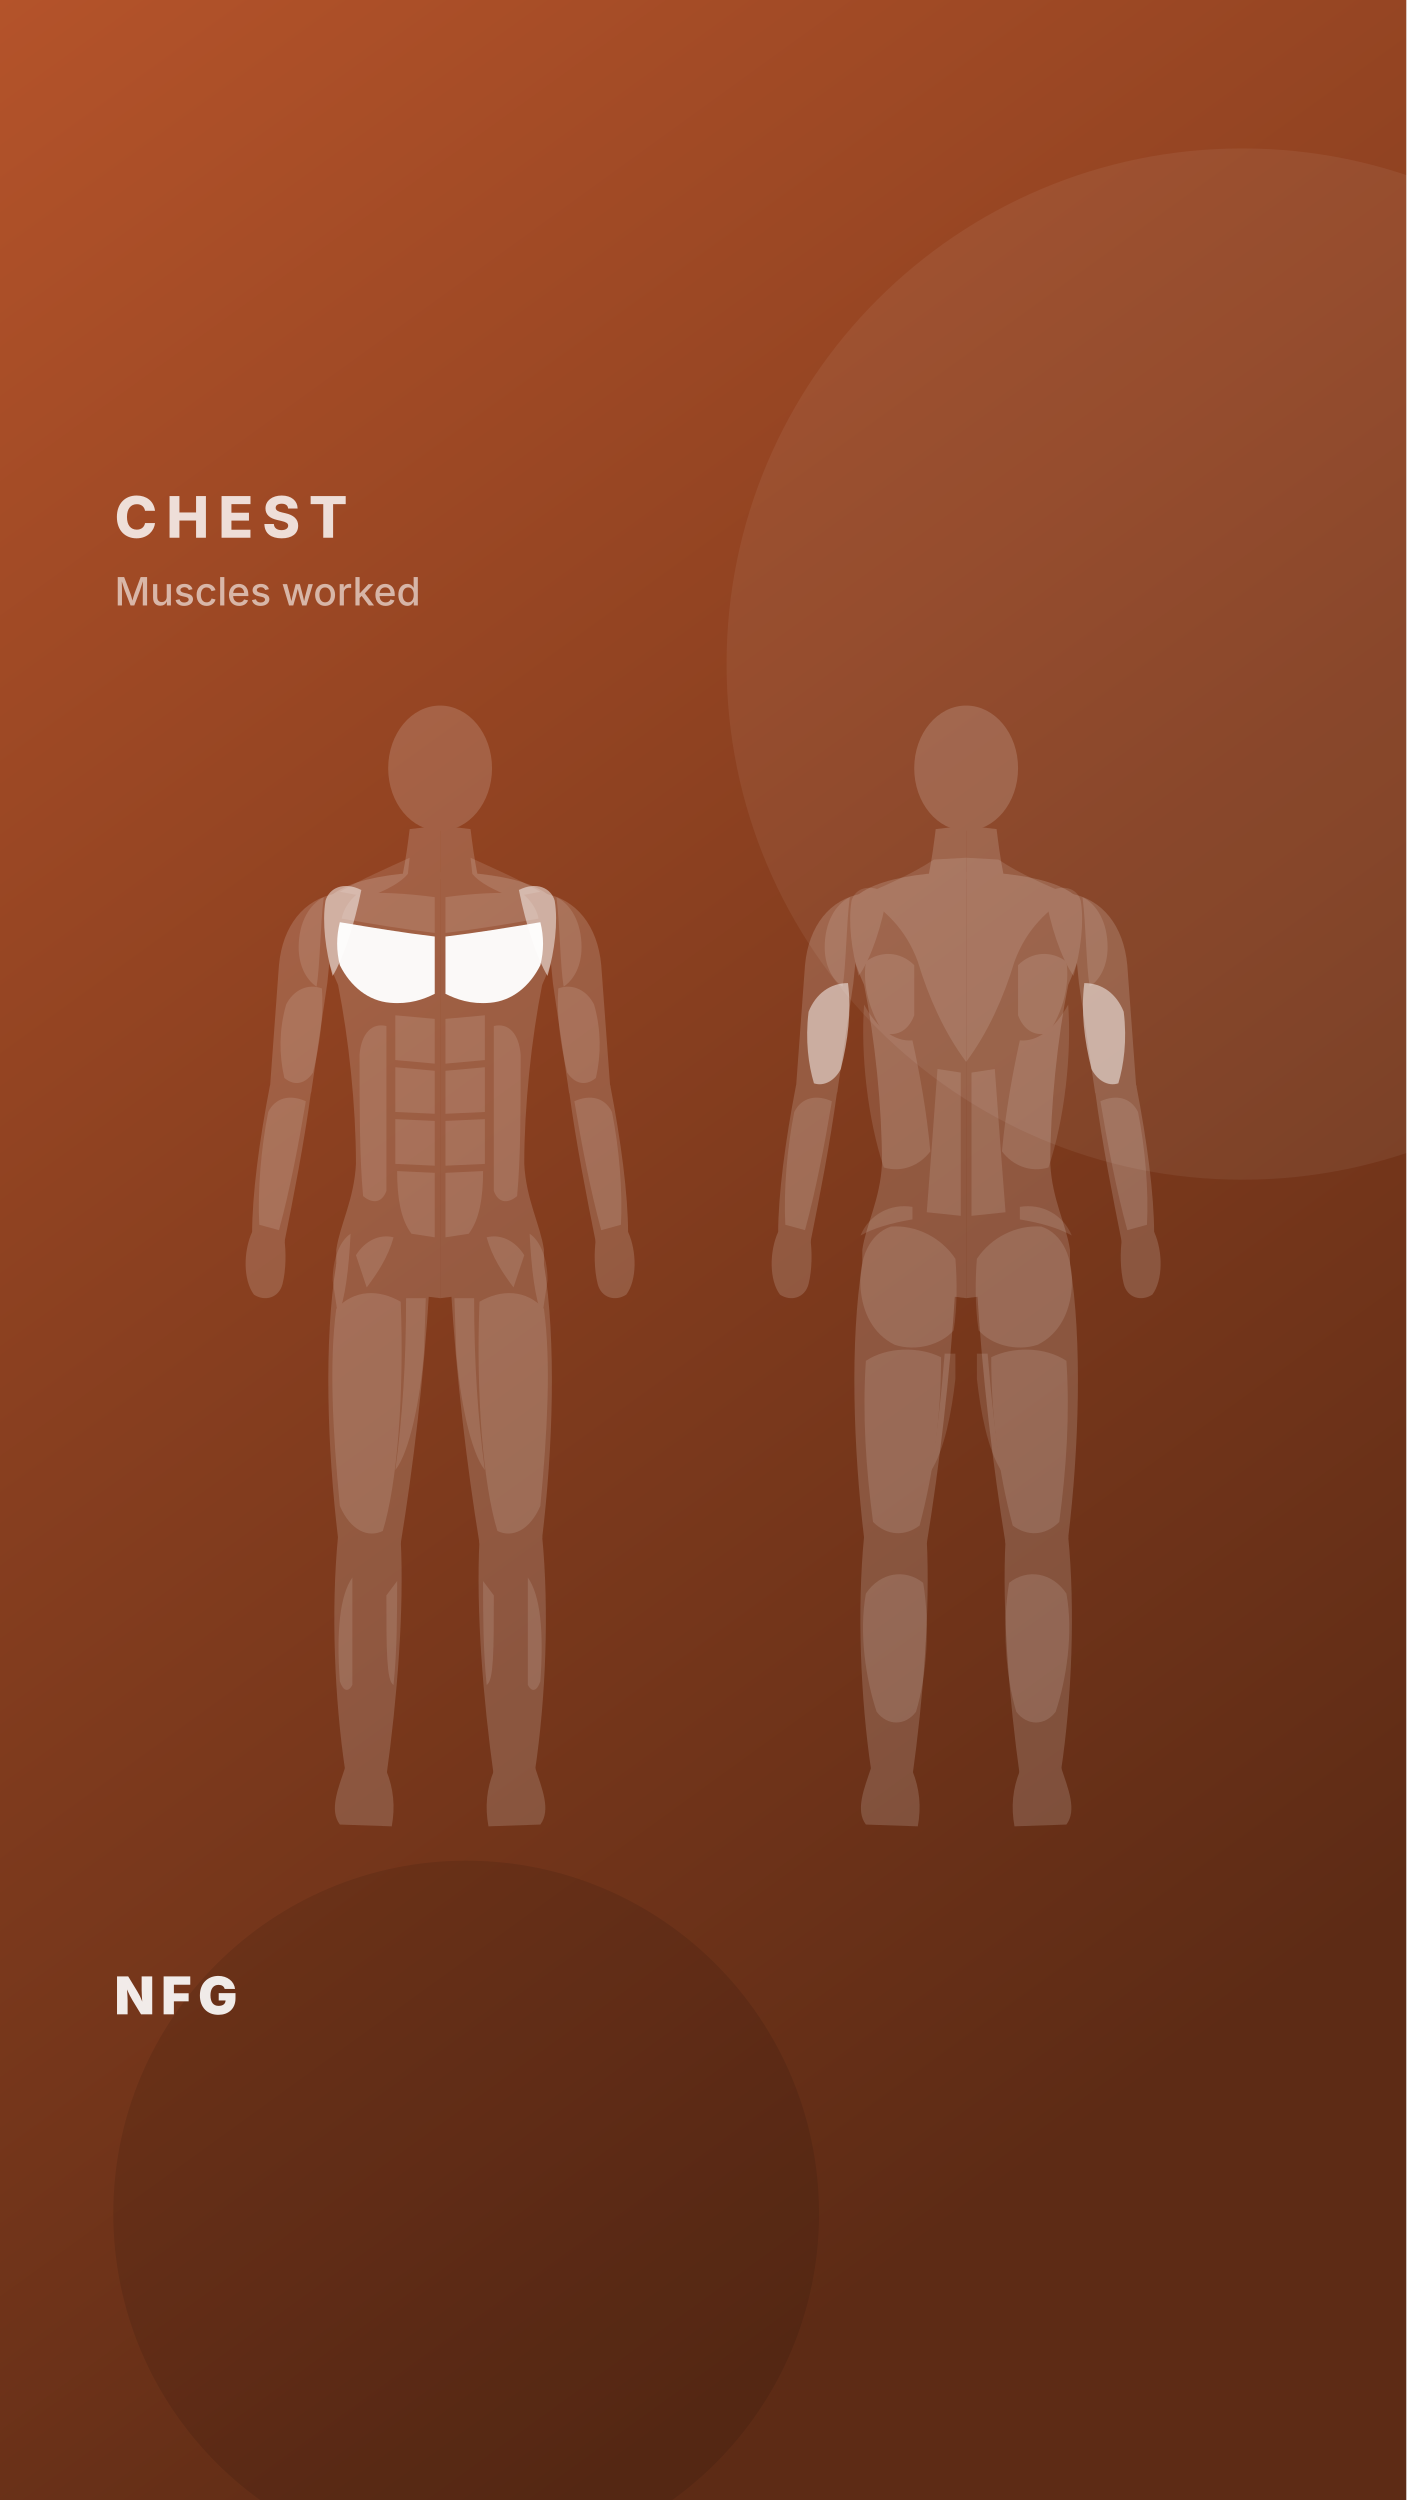
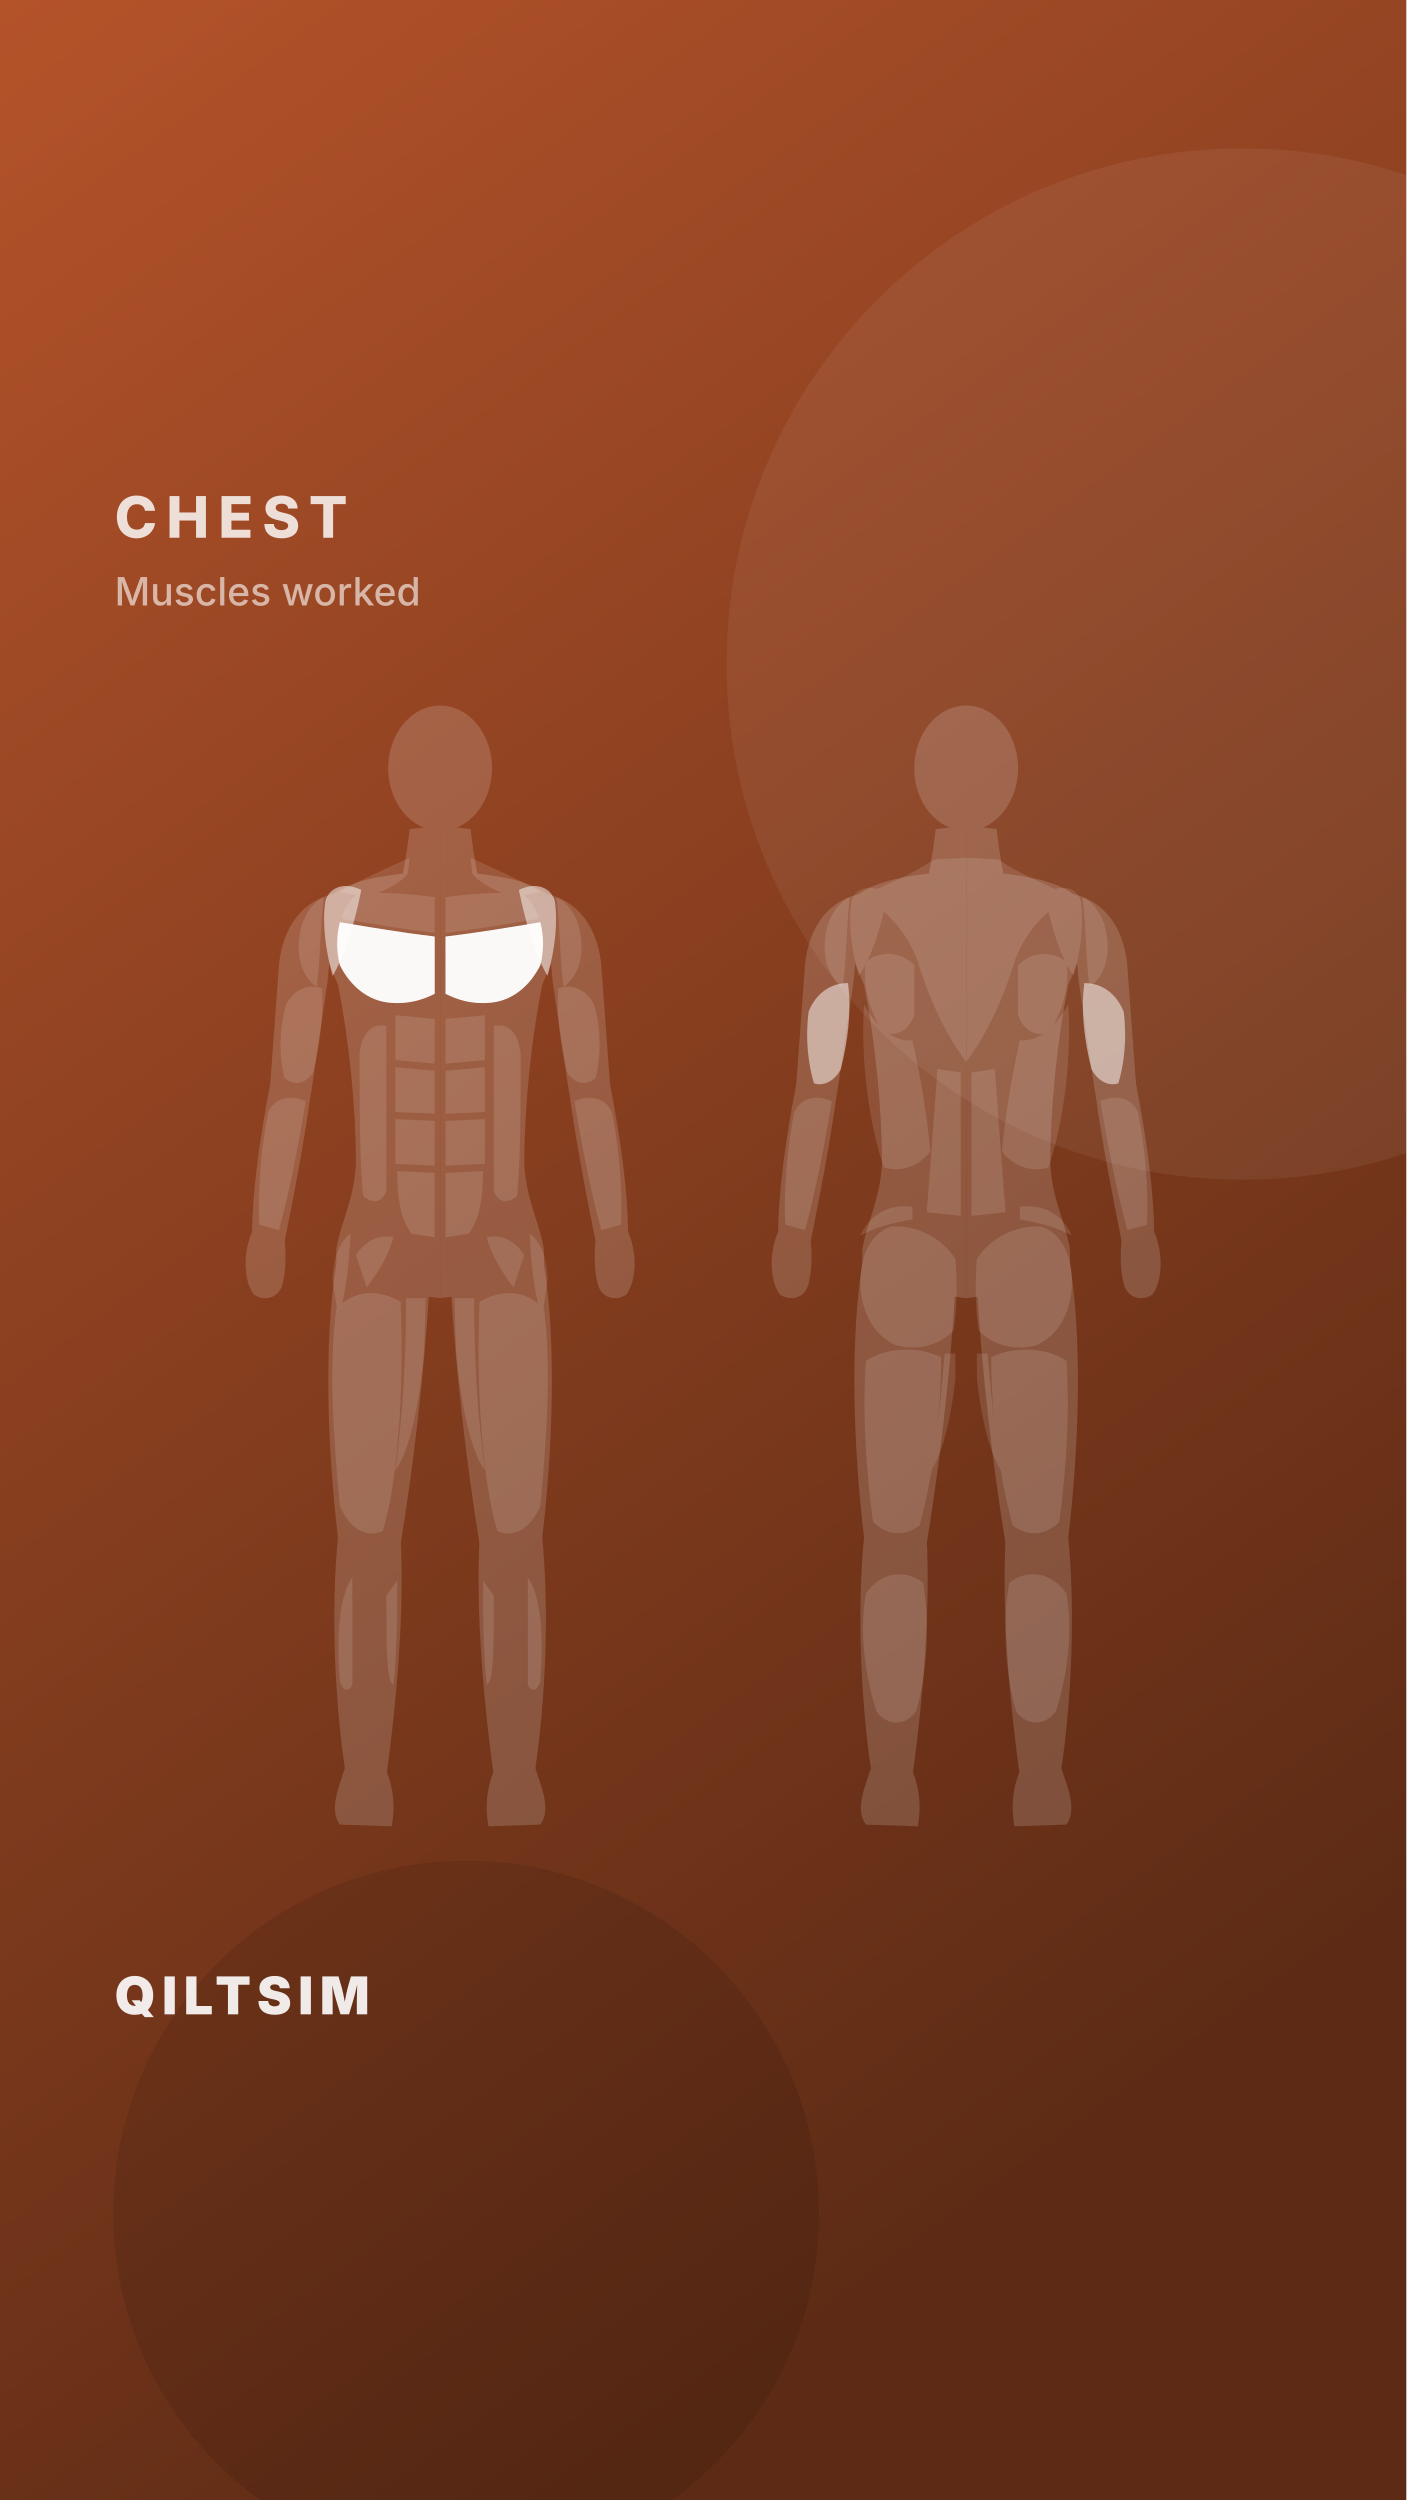
<svg xmlns="http://www.w3.org/2000/svg" viewBox="0 0 1080 1920" width="1080" height="1920" role="img" aria-label="Dumbbell Bench Press: muscles worked">
  <defs>
    <linearGradient id="bg" x1="0" y1="0" x2="0.4" y2="1">
      <stop offset="0" stop-color="#B4532A" />
      <stop offset="1" stop-color="#5D2B15" />
    </linearGradient>
  </defs>
  <rect width="1080" height="1920" fill="url(#bg)" />
  <circle cx="954" cy="510" r="396" fill="#FFFFFF" fill-opacity="0.06" />
  <circle cx="358" cy="1700" r="271" fill="#000000" fill-opacity="0.10" />
  <g transform="translate(338.0,535.0) scale(1.375)">
    <g opacity="0.16">
      <ellipse cx="0" cy="40" rx="29" ry="35" fill="#FFFFFF" />
      <path d="M0,72 L17,74 C18,82 19,90 21,100 L0,102 Z" fill="#FFFFFF" />
      <path d="M0,72 L17,74 C18,82 19,90 21,100 L0,102 Z" fill="#FFFFFF" transform="scale(-1,1)" />
      <path d="M0,98 L22,99 C40,101 55,105 63,113 C70,121 66,141 57,161 C51,191 47,229 47,261 C48,281 56,295 58,309 L58,322 C40,330 18,334 0,336 Z" fill="#FFFFFF" />
      <path d="M0,98 L22,99 C40,101 55,105 63,113 C70,121 66,141 57,161 C51,191 47,229 47,261 C48,281 56,295 58,309 L58,322 C40,330 18,334 0,336 Z" fill="#FFFFFF" transform="scale(-1,1)" />
      <path d="M58,110 C76,113 88,128 90,150 L95,218 C91,227 77,229 72,221 L63,160 Z" fill="#FFFFFF" />
      <path d="M58,110 C76,113 88,128 90,150 L95,218 C91,227 77,229 72,221 L63,160 Z" fill="#FFFFFF" transform="scale(-1,1)" />
      <path d="M72,220 L95,217 C101,248 105,278 105,300 L87,305 C82,280 76,250 72,220 Z" fill="#FFFFFF" />
      <path d="M72,220 L95,217 C101,248 105,278 105,300 L87,305 C82,280 76,250 72,220 Z" fill="#FFFFFF" transform="scale(-1,1)" />
      <path d="M87,303 L105,299 C110,310 110,326 104,334 C98,338 90,336 88,328 C86,320 86,310 87,303 Z" fill="#FFFFFF" />
      <path d="M87,303 L105,299 C110,310 110,326 104,334 C98,338 90,336 88,328 C86,320 86,310 87,303 Z" fill="#FFFFFF" transform="scale(-1,1)" />
      <path d="M6,330 L58,317 C65,360 63,420 57,470 L22,473 C15,430 9,380 6,330 Z" fill="#FFFFFF" />
      <path d="M6,330 L58,317 C65,360 63,420 57,470 L22,473 C15,430 9,380 6,330 Z" fill="#FFFFFF" transform="scale(-1,1)" />
      <path d="M22,471 L57,469 C61,510 59,560 53,600 L30,603 C24,560 20,510 22,471 Z" fill="#FFFFFF" />
      <path d="M22,471 L57,469 C61,510 59,560 53,600 L30,603 C24,560 20,510 22,471 Z" fill="#FFFFFF" transform="scale(-1,1)" />
      <path d="M30,600 L53,598 C57,610 62,622 56,630 L27,631 C25,620 26,610 30,600 Z" fill="#FFFFFF" />
      <path d="M30,600 L53,598 C57,610 62,622 56,630 L27,631 C25,620 26,610 30,600 Z" fill="#FFFFFF" transform="scale(-1,1)" />
    </g>
    <g opacity="0.12">
      <path d="M17,90 C30,96 44,102 56,109 L40,112 C30,108 22,104 18,99 Z" fill="#FFFFFF" />
      <path d="M17,90 C30,96 44,102 56,109 L40,112 C30,108 22,104 18,99 Z" fill="#FFFFFF" transform="scale(-1,1)" />
      <path d="M65,112 C73,116 79,126 79,140 C79,150 75,158 69,162 C67,150 67,128 65,112 Z" fill="#FFFFFF" />
      <path d="M65,112 C73,116 79,126 79,140 C79,150 75,158 69,162 C67,150 67,128 65,112 Z" fill="#FFFFFF" transform="scale(-1,1)" />
      <path d="M3,112 C18,110 34,109 46,110 C51,114 54,119 55,124 C38,127 20,130 3,132 Z" fill="#FFFFFF" />
      <path d="M3,112 C18,110 34,109 46,110 C51,114 54,119 55,124 C38,127 20,130 3,132 Z" fill="#FFFFFF" transform="scale(-1,1)" />
      <path d="M66,163 C74,160 82,164 86,172 C90,186 90,200 87,213 C81,218 75,216 71,210 C67,194 65,177 66,163 Z" fill="#FFFFFF" />
      <path d="M66,163 C74,160 82,164 86,172 C90,186 90,200 87,213 C81,218 75,216 71,210 C67,194 65,177 66,163 Z" fill="#FFFFFF" transform="scale(-1,1)" />
      <path d="M75,226 C84,222 92,224 96,232 C100,252 102,276 101,295 L90,298 C84,276 79,250 75,226 Z" fill="#FFFFFF" />
      <path d="M75,226 C84,222 92,224 96,232 C100,252 102,276 101,295 L90,298 C84,276 79,250 75,226 Z" fill="#FFFFFF" transform="scale(-1,1)" />
      <path d="M3,180 L25,178 L25,203 L3,205 Z" fill="#FFFFFF" />
      <path d="M3,180 L25,178 L25,203 L3,205 Z" fill="#FFFFFF" transform="scale(-1,1)" />
      <path d="M3,209 L25,207 L25,232 L3,233 Z" fill="#FFFFFF" />
      <path d="M3,209 L25,207 L25,232 L3,233 Z" fill="#FFFFFF" transform="scale(-1,1)" />
      <path d="M3,237 L25,236 L25,261 L3,262 Z" fill="#FFFFFF" />
      <path d="M3,237 L25,236 L25,261 L3,262 Z" fill="#FFFFFF" transform="scale(-1,1)" />
      <path d="M3,266 L24,265 C24,280 22,292 16,300 L3,302 Z" fill="#FFFFFF" />
      <path d="M3,266 L24,265 C24,280 22,292 16,300 L3,302 Z" fill="#FFFFFF" transform="scale(-1,1)" />
      <path d="M30,184 C38,182 44,188 45,200 C45,230 45,258 43,279 C37,284 32,282 30,276 C30,246 30,214 30,184 Z" fill="#FFFFFF" />
      <path d="M30,184 C38,182 44,188 45,200 C45,230 45,258 43,279 C37,284 32,282 30,276 C30,246 30,214 30,184 Z" fill="#FFFFFF" transform="scale(-1,1)" />
      <path d="M26,302 C34,300 42,304 47,312 L41,330 C35,322 29,313 26,302 Z" fill="#FFFFFF" />
      <path d="M26,302 C34,300 42,304 47,312 L41,330 C35,322 29,313 26,302 Z" fill="#FFFFFF" transform="scale(-1,1)" />
      <path d="M50,300 C56,304 60,314 60,326 L57,346 C53,336 51,320 50,300 Z" fill="#FFFFFF" />
      <path d="M50,300 C56,304 60,314 60,326 L57,346 C53,336 51,320 50,300 Z" fill="#FFFFFF" transform="scale(-1,1)" />
      <path d="M22,338 C34,331 48,331 58,342 C62,372 60,410 56,452 C50,466 40,470 32,466 C24,440 20,390 22,338 Z" fill="#FFFFFF" />
      <path d="M22,338 C34,331 48,331 58,342 C62,372 60,410 56,452 C50,466 40,470 32,466 C24,440 20,390 22,338 Z" fill="#FFFFFF" transform="scale(-1,1)" />
      <path d="M8,336 L19,336 C19,372 21,402 25,432 C17,422 11,392 9,366 Z" fill="#FFFFFF" />
      <path d="M8,336 L19,336 C19,372 21,402 25,432 C17,422 11,392 9,366 Z" fill="#FFFFFF" transform="scale(-1,1)" />
      <path d="M49,492 C56,502 58,522 56,550 C54,556 51,556 49,552 C49,530 49,512 49,492 Z" fill="#FFFFFF" />
      <path d="M49,492 C56,502 58,522 56,550 C54,556 51,556 49,552 C49,530 49,512 49,492 Z" fill="#FFFFFF" transform="scale(-1,1)" />
      <path d="M24,494 C24,512 24,532 26,552 C30,550 30,532 30,502 Z" fill="#FFFFFF" />
      <path d="M24,494 C24,512 24,532 26,552 C30,550 30,532 30,502 Z" fill="#FFFFFF" transform="scale(-1,1)" />
    </g>
    <g opacity="0.5">
      <path d="M44,108 C54,103 62,107 64,114 C66,126 64,142 60,156 C54,146 48,128 44,108 Z" fill="#FFFFFF" />
      <path d="M44,108 C54,103 62,107 64,114 C66,126 64,142 60,156 C54,146 48,128 44,108 Z" fill="#FFFFFF" transform="scale(-1,1)" />
    </g>
    <g opacity="0.96">
      <path d="M3,134 C20,132 38,129 56,126 C58,134 58,142 56,150 C50,162 40,170 28,171 C17,172 9,169 3,166 Z" fill="#FFFFFF" />
      <path d="M3,134 C20,132 38,129 56,126 C58,134 58,142 56,150 C50,162 40,170 28,171 C17,172 9,169 3,166 Z" fill="#FFFFFF" transform="scale(-1,1)" />
    </g>
  </g>
  <g transform="translate(742.0,535.0) scale(1.375)">
    <g opacity="0.16">
      <ellipse cx="0" cy="40" rx="29" ry="35" fill="#FFFFFF" />
      <path d="M0,72 L17,74 C18,82 19,90 21,100 L0,102 Z" fill="#FFFFFF" />
      <path d="M0,72 L17,74 C18,82 19,90 21,100 L0,102 Z" fill="#FFFFFF" transform="scale(-1,1)" />
      <path d="M0,98 L22,99 C40,101 55,105 63,113 C70,121 66,141 57,161 C51,191 47,229 47,261 C48,281 56,295 58,309 L58,322 C40,330 18,334 0,336 Z" fill="#FFFFFF" />
      <path d="M0,98 L22,99 C40,101 55,105 63,113 C70,121 66,141 57,161 C51,191 47,229 47,261 C48,281 56,295 58,309 L58,322 C40,330 18,334 0,336 Z" fill="#FFFFFF" transform="scale(-1,1)" />
      <path d="M58,110 C76,113 88,128 90,150 L95,218 C91,227 77,229 72,221 L63,160 Z" fill="#FFFFFF" />
      <path d="M58,110 C76,113 88,128 90,150 L95,218 C91,227 77,229 72,221 L63,160 Z" fill="#FFFFFF" transform="scale(-1,1)" />
      <path d="M72,220 L95,217 C101,248 105,278 105,300 L87,305 C82,280 76,250 72,220 Z" fill="#FFFFFF" />
      <path d="M72,220 L95,217 C101,248 105,278 105,300 L87,305 C82,280 76,250 72,220 Z" fill="#FFFFFF" transform="scale(-1,1)" />
      <path d="M87,303 L105,299 C110,310 110,326 104,334 C98,338 90,336 88,328 C86,320 86,310 87,303 Z" fill="#FFFFFF" />
      <path d="M87,303 L105,299 C110,310 110,326 104,334 C98,338 90,336 88,328 C86,320 86,310 87,303 Z" fill="#FFFFFF" transform="scale(-1,1)" />
      <path d="M6,330 L58,317 C65,360 63,420 57,470 L22,473 C15,430 9,380 6,330 Z" fill="#FFFFFF" />
      <path d="M6,330 L58,317 C65,360 63,420 57,470 L22,473 C15,430 9,380 6,330 Z" fill="#FFFFFF" transform="scale(-1,1)" />
      <path d="M22,471 L57,469 C61,510 59,560 53,600 L30,603 C24,560 20,510 22,471 Z" fill="#FFFFFF" />
      <path d="M22,471 L57,469 C61,510 59,560 53,600 L30,603 C24,560 20,510 22,471 Z" fill="#FFFFFF" transform="scale(-1,1)" />
      <path d="M30,600 L53,598 C57,610 62,622 56,630 L27,631 C25,620 26,610 30,600 Z" fill="#FFFFFF" />
      <path d="M30,600 L53,598 C57,610 62,622 56,630 L27,631 C25,620 26,610 30,600 Z" fill="#FFFFFF" transform="scale(-1,1)" />
    </g>
    <g opacity="0.12">
      <path d="M0,90 L18,91 C30,99 44,105 58,111 C46,119 34,129 27,148 C21,168 12,188 0,204 Z" fill="#FFFFFF" />
      <path d="M0,90 L18,91 C30,99 44,105 58,111 C46,119 34,129 27,148 C21,168 12,188 0,204 Z" fill="#FFFFFF" transform="scale(-1,1)" />
      <path d="M44,110 C54,104 62,107 64,114 C66,126 64,142 60,156 C53,146 47,128 44,110 Z" fill="#FFFFFF" />
      <path d="M44,110 C54,104 62,107 64,114 C66,126 64,142 60,156 C53,146 47,128 44,110 Z" fill="#FFFFFF" transform="scale(-1,1)" />
      <path d="M65,112 C73,116 79,126 79,140 C79,150 75,158 69,162 C67,150 67,128 65,112 Z" fill="#FFFFFF" />
      <path d="M65,112 C73,116 79,126 79,140 C79,150 75,158 69,162 C67,150 67,128 65,112 Z" fill="#FFFFFF" transform="scale(-1,1)" />
      <path d="M29,150 C37,142 48,142 56,148 C58,161 54,176 46,188 C38,190 32,186 29,178 Z" fill="#FFFFFF" />
      <path d="M29,150 C37,142 48,142 56,148 C58,161 54,176 46,188 C38,190 32,186 29,178 Z" fill="#FFFFFF" transform="scale(-1,1)" />
      <path d="M30,192 C40,193 50,185 57,172 C59,200 55,236 46,263 C36,266 26,262 20,254 C22,232 26,210 30,192 Z" fill="#FFFFFF" />
      <path d="M30,192 C40,193 50,185 57,172 C59,200 55,236 46,263 C36,266 26,262 20,254 C22,232 26,210 30,192 Z" fill="#FFFFFF" transform="scale(-1,1)" />
      <path d="M3,210 L16,208 C18,236 20,262 22,288 L3,290 Z" fill="#FFFFFF" />
      <path d="M3,210 L16,208 C18,236 20,262 22,288 L3,290 Z" fill="#FFFFFF" transform="scale(-1,1)" />
      <path d="M75,226 C84,222 92,224 96,232 C100,252 102,276 101,295 L90,298 C84,276 79,250 75,226 Z" fill="#FFFFFF" />
      <path d="M75,226 C84,222 92,224 96,232 C100,252 102,276 101,295 L90,298 C84,276 79,250 75,226 Z" fill="#FFFFFF" transform="scale(-1,1)" />
      <path d="M30,285 C42,283 54,289 59,301 C52,297 42,294 30,292 Z" fill="#FFFFFF" />
      <path d="M30,285 C42,283 54,289 59,301 C52,297 42,294 30,292 Z" fill="#FFFFFF" transform="scale(-1,1)" />
      <path d="M6,314 C14,302 28,295 42,296 C54,300 60,314 59,330 C58,344 52,356 40,362 C28,366 14,362 7,354 C5,342 5,326 6,314 Z" fill="#FFFFFF" />
      <path d="M6,314 C14,302 28,295 42,296 C54,300 60,314 59,330 C58,344 52,356 40,362 C28,366 14,362 7,354 C5,342 5,326 6,314 Z" fill="#FFFFFF" transform="scale(-1,1)" />
      <path d="M14,369 C26,363 44,363 56,371 C58,401 56,431 52,461 C44,469 34,469 26,463 C18,433 14,401 14,369 Z" fill="#FFFFFF" />
      <path d="M14,369 C26,363 44,363 56,371 C58,401 56,431 52,461 C44,469 34,469 26,463 C18,433 14,401 14,369 Z" fill="#FFFFFF" transform="scale(-1,1)" />
      <path d="M6,367 L12,367 C14,391 16,411 20,433 C12,421 8,399 6,381 Z" fill="#FFFFFF" />
      <path d="M6,367 L12,367 C14,391 16,411 20,433 C12,421 8,399 6,381 Z" fill="#FFFFFF" transform="scale(-1,1)" />
      <path d="M24,495 C34,487 48,489 56,501 C60,523 56,549 50,567 C44,575 34,575 28,567 C22,547 20,519 24,495 Z" fill="#FFFFFF" />
      <path d="M24,495 C34,487 48,489 56,501 C60,523 56,549 50,567 C44,575 34,575 28,567 C22,547 20,519 24,495 Z" fill="#FFFFFF" transform="scale(-1,1)" />
    </g>
    <g opacity="0.5">
      <path d="M66,160 C76,160 84,166 88,176 C90,192 88,206 85,216 C79,218 73,214 70,208 C66,192 64,176 66,160 Z" fill="#FFFFFF" />
      <path d="M66,160 C76,160 84,166 88,176 C90,192 88,206 85,216 C79,218 73,214 70,208 C66,192 64,176 66,160 Z" fill="#FFFFFF" transform="scale(-1,1)" />
    </g>
  </g>
  <text x="88" y="413" fill="#FFFFFF" fill-opacity="0.82" font-family="Inter, 'Helvetica Neue', Helvetica, Arial, sans-serif" font-size="44" font-weight="800" letter-spacing="7">CHEST</text>
  <text x="88" y="465" fill="#FFFFFF" fill-opacity="0.6" font-family="Inter, 'Helvetica Neue', Helvetica, Arial, sans-serif" font-size="30" font-weight="500">Muscles worked</text>
-   <text x="88" y="1547" fill="#FFFFFF" fill-opacity="0.9" font-family="Inter, 'Helvetica Neue', Helvetica, Arial, sans-serif" font-size="40" font-weight="900" letter-spacing="5">NFG</text>
+   <text x="88" y="1547" fill="#FFFFFF" fill-opacity="0.9" font-family="Inter, 'Helvetica Neue', Helvetica, Arial, sans-serif" font-size="40" font-weight="900" letter-spacing="5">QILTSIM</text>
</svg>
